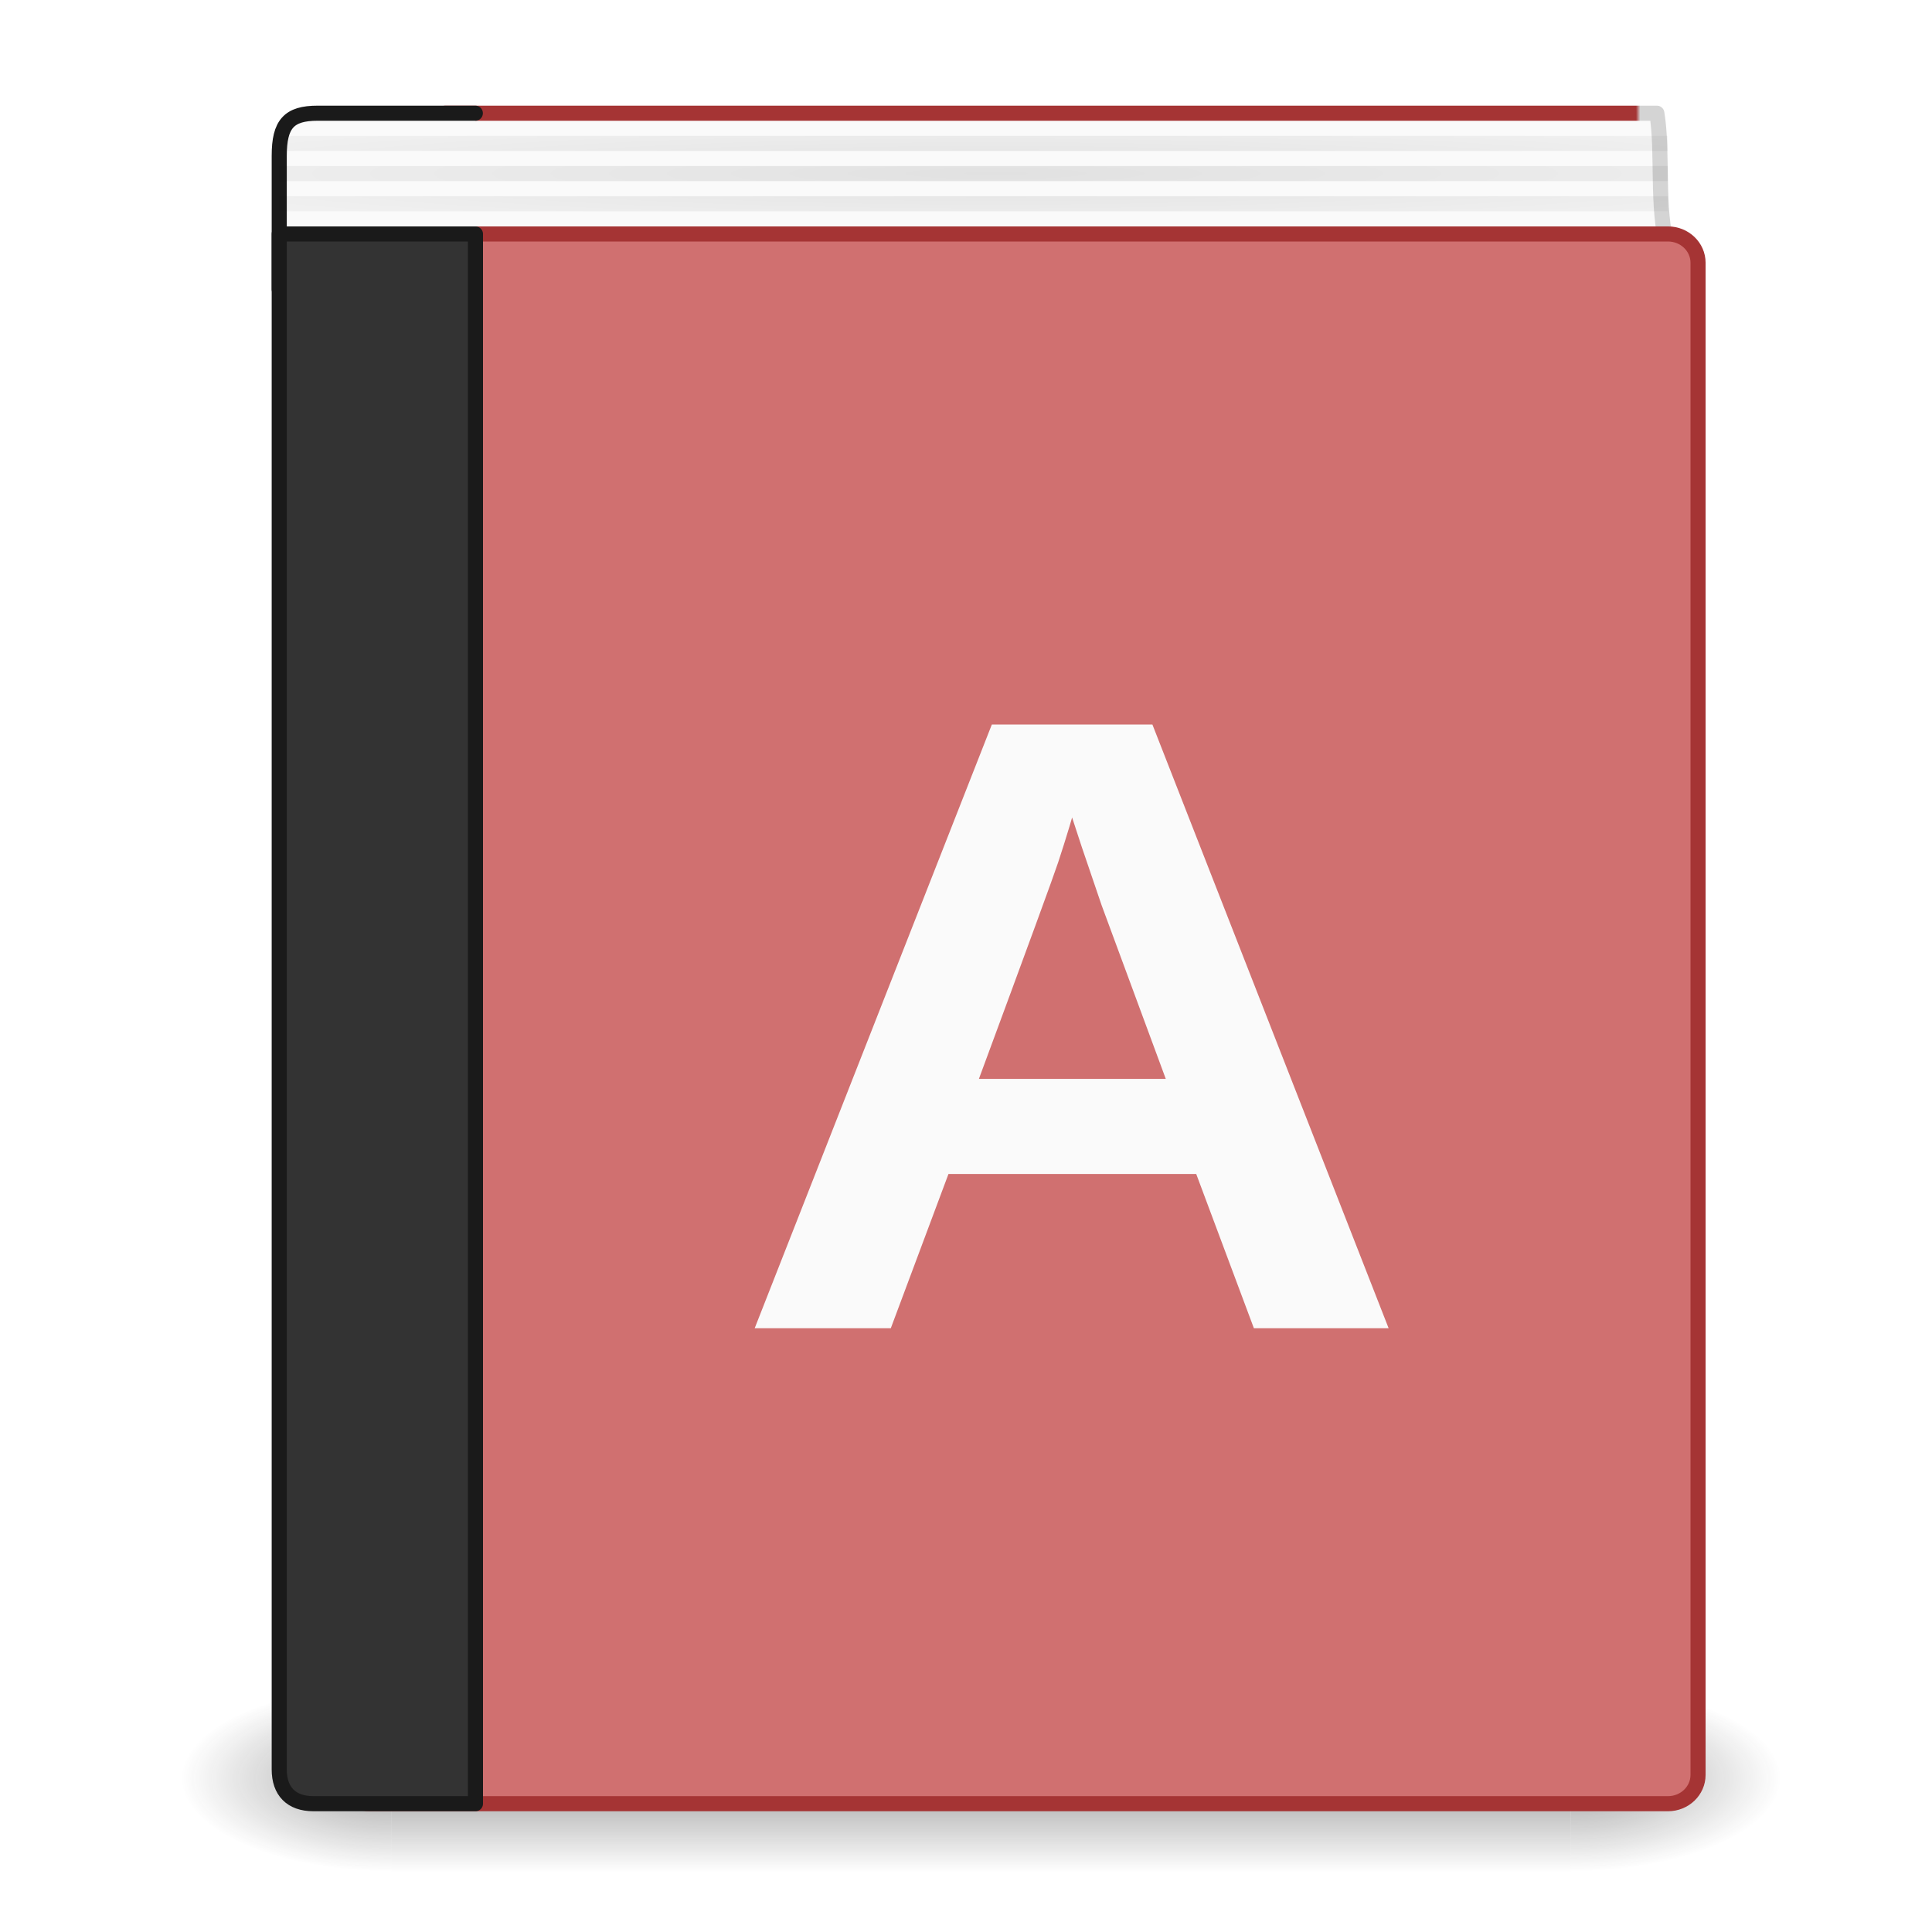
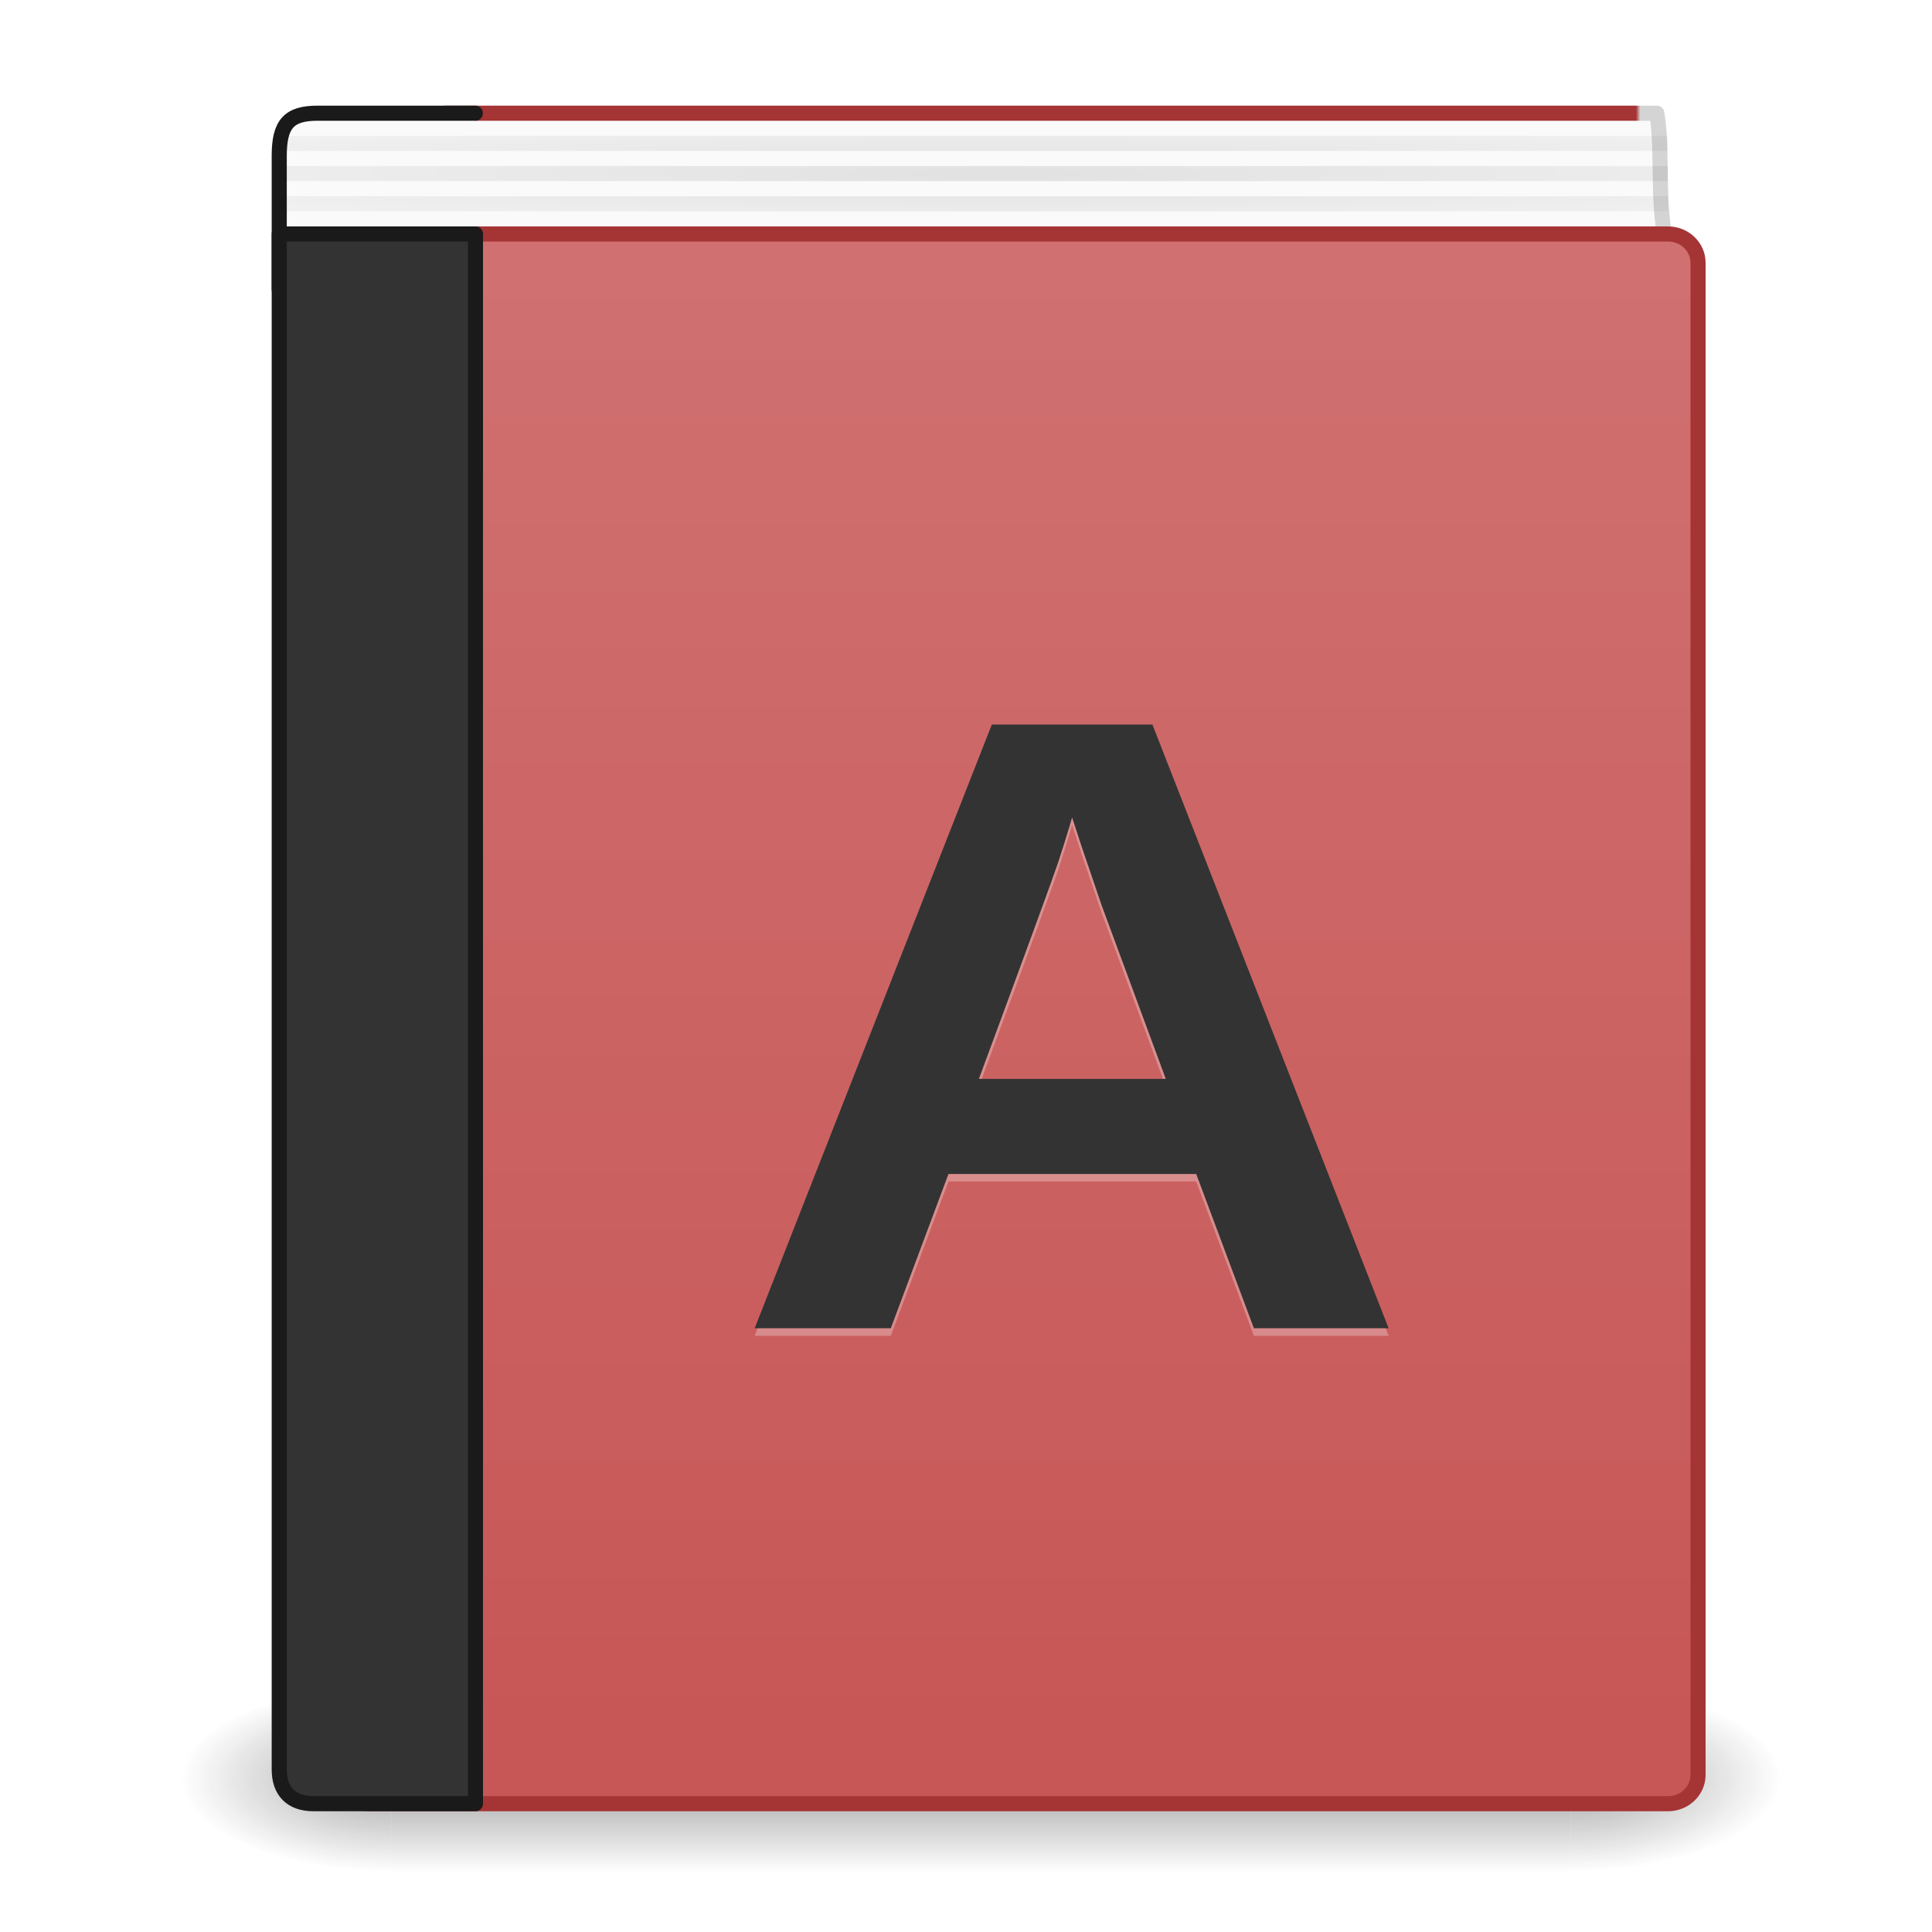
<svg xmlns="http://www.w3.org/2000/svg" xmlns:xlink="http://www.w3.org/1999/xlink" width="128" height="128" viewBox="0 0 128 128" id="svg2" version="1.1">
  <defs id="defs4">
+     <linearGradient id="linearGradient900">
+       <stop style="stop-color:#d07070;stop-opacity:1;" offset="0" id="stop896" />
+       <stop style="stop-color:#c75656;stop-opacity:1" offset="1" id="stop898" />
+     </linearGradient>
    <linearGradient id="linearGradient4247">
      <stop id="stop4249" style="stop-color:#333333;stop-opacity:1" offset="0" />
      <stop id="stop4251" style="stop-color:#4d4d4d;stop-opacity:1" offset="1" />
    </linearGradient>
    <linearGradient id="linearGradient4241">
      <stop id="stop4243" style="stop-color:#333333;stop-opacity:1" offset="0" />
      <stop id="stop4245" style="stop-color:#4d4d4d;stop-opacity:1" offset="1" />
    </linearGradient>
    <linearGradient id="linearGradient4231">
      <stop id="stop4233" style="stop-color:#666666;stop-opacity:1" offset="0" />
      <stop id="stop4235" style="stop-color:#4d4d4d;stop-opacity:1" offset="0.262" />
      <stop id="stop4237" style="stop-color:#333333;stop-opacity:1" offset="0.705" />
      <stop id="stop4239" style="stop-color:#333333;stop-opacity:1" offset="1" />
    </linearGradient>
    <linearGradient id="linearGradient4225">
      <stop offset="0" style="stop-color:#000000;stop-opacity:1" id="stop4227" />
      <stop offset="1" style="stop-color:#000000;stop-opacity:0.296" id="stop4229" />
    </linearGradient>
    <radialGradient gradientTransform="matrix(1.31885,0,0,0.08199654,-18.9354,2.075861)" gradientUnits="userSpaceOnUse" xlink:href="#linearGradient4225" id="radialGradient3231" fy="114.831" fx="64.389" r="52.5" cy="114.831" cx="64.389" />
    <linearGradient id="linearGradient3707-319-631-407-324-616-674-812-821-107-178-392-400-6-7-4">
      <stop offset="0" style="stop-color:#272727;stop-opacity:1" id="stop5440-4-4-7" />
      <stop offset="1" style="stop-color:#454545;stop-opacity:1" id="stop5442-3-5-4" />
    </linearGradient>
    <linearGradient gradientTransform="matrix(2.486486,0,0,2.756757,5.824331,1.337863)" gradientUnits="userSpaceOnUse" xlink:href="#linearGradient3731" id="linearGradient3142" y2="43" x2="24" y1="5" x1="24" />
    <linearGradient id="linearGradient3731">
      <stop offset="0" style="stop-color:#ffffff;stop-opacity:1" id="stop3733" />
      <stop offset="0.027" style="stop-color:#ffffff;stop-opacity:0.235" id="stop3735" />
      <stop offset="0.974" style="stop-color:#ffffff;stop-opacity:0.157" id="stop3737" />
      <stop offset="1" style="stop-color:#ffffff;stop-opacity:0.392" id="stop3739" />
    </linearGradient>
    <radialGradient gradientTransform="matrix(5.0514012e-8,6.231973,-6.427867,-1.1481674e-7,123.5143,-29.65947)" gradientUnits="userSpaceOnUse" xlink:href="#linearGradient4231" id="radialGradient3145" fy="8.45" fx="7.496" r="20" cy="8.45" cx="7.496" />
    <linearGradient gradientTransform="matrix(2.6,0,0,2.666667,6.800003,3.500001)" gradientUnits="userSpaceOnUse" xlink:href="#linearGradient4241" id="linearGradient3147" y2="3.899" x2="24" y1="44" x1="24" />
    <radialGradient gradientTransform="matrix(0,2.800404,-3.523198,0,-90.89098,-167.1424)" gradientUnits="userSpaceOnUse" xlink:href="#linearGradient8967" id="radialGradient3831" fy="-44.957" fx="65.341" r="45.659" cy="-44.957" cx="65.341" />
    <linearGradient id="linearGradient8967">
      <stop offset="0" style="stop-color:#ff8c82;stop-opacity:1" id="stop8969" />
      <stop offset="1" style="stop-color:#c6262e;stop-opacity:1" id="stop8971" />
    </linearGradient>
    <linearGradient gradientTransform="matrix(1.856046,0,0,1.870659,8.106532,6.277914)" gradientUnits="userSpaceOnUse" xlink:href="#linearGradient3319" id="linearGradient3153" y2="60.888" x2="31.939" y1="5.222" x1="31.939" />
    <linearGradient id="linearGradient3319">
      <stop offset="0" style="stop-color:#ed5353;stop-opacity:1" id="stop3321" />
      <stop offset="1" style="stop-color:#a10705;stop-opacity:1" id="stop3323" />
    </linearGradient>
    <linearGradient gradientTransform="matrix(2.598576,0,0,0.3076898,6.806408,6.115446)" gradientUnits="userSpaceOnUse" xlink:href="#linearGradient4247" id="linearGradient3158" y2="3.899" x2="24" y1="44" x1="24" />
    <linearGradient gradientTransform="matrix(1.90131,0,0,2.018872,7.81161,6.009403)" gradientUnits="userSpaceOnUse" xlink:href="#linearGradient4652" id="linearGradient4335" y2="0.065" x2="54.887" y1="0.065" x1="5.212" />
    <linearGradient id="linearGradient4652">
      <stop offset="0" style="stop-color:#a53434;stop-opacity:1" id="stop4654" />
      <stop offset="0.96" style="stop-color:#a53434;stop-opacity:1" id="stop4656" />
      <stop offset="0.963" style="stop-color:#d4d4d4;stop-opacity:1" id="stop4658" />
      <stop offset="1" style="stop-color:#d4d4d4;stop-opacity:1" id="stop4660" />
    </linearGradient>
    <radialGradient gradientTransform="matrix(2.003784,0,0,1.4,27.98813,-17.4)" gradientUnits="userSpaceOnUse" xlink:href="#linearGradient3688-166-749" id="radialGradient2455" fy="43.5" fx="4.993" r="2.5" cy="43.5" cx="4.993" />
    <linearGradient id="linearGradient3688-166-749">
      <stop offset="0" style="stop-color:#181818;stop-opacity:1" id="stop2883" />
      <stop offset="1" style="stop-color:#181818;stop-opacity:0" id="stop2885" />
    </linearGradient>
    <radialGradient gradientTransform="matrix(2.003784,0,0,1.4,-20.01187,-104.4)" gradientUnits="userSpaceOnUse" xlink:href="#linearGradient3688-166-749" id="radialGradient2457" fy="43.5" fx="4.993" r="2.5" cy="43.5" cx="4.993" />
    <linearGradient gradientUnits="userSpaceOnUse" xlink:href="#linearGradient3702-501-757" id="linearGradient2459" y2="39.999" x2="25.058" y1="47.028" x1="25.058" />
    <linearGradient id="linearGradient3702-501-757">
      <stop offset="0" style="stop-color:#181818;stop-opacity:0" id="stop2895" />
      <stop offset="0.5" style="stop-color:#181818;stop-opacity:1" id="stop2897" />
      <stop offset="1" style="stop-color:#181818;stop-opacity:0" id="stop2899" />
    </linearGradient>
+     <linearGradient xlink:href="#linearGradient900" id="linearGradient902" x1="72" y1="18" x2="72" y2="118" gradientUnits="userSpaceOnUse" />
  </defs>
  <g transform="matrix(2.649999,0,0,1.373112,1.399999,59.46379)" id="g2036" style="display:inline">
    <g transform="matrix(1.052632,0,0,1.285713,-1.263158,-13.42854)" id="g3712" style="opacity:0.4">
      <rect width="5" height="7" x="38" y="40" id="rect2801" style="fill:url(#radialGradient2455);fill-opacity:1;stroke:none" />
      <rect width="5" height="7" x="-10" y="-47" transform="scale(-1,-1)" id="rect3696" style="fill:url(#radialGradient2457);fill-opacity:1;stroke:none" />
      <rect width="28" height="7" x="10" y="40" id="rect3700" style="fill:url(#linearGradient2459);fill-opacity:1;stroke:none" />
    </g>
  </g>
  <path d="m 110.498,16.493 c -0.784,-2.678 -0.295,-6.439 -0.728,-8.993 l -80.269,0 0.474,8.106" id="path2723" style="display:inline;fill:#fafafa;fill-opacity:1;stroke:url(#linearGradient4335);stroke-width:1;stroke-linecap:round;stroke-linejoin:round;stroke-miterlimit:0;stroke-dasharray:none;stroke-dashoffset:0;stroke-opacity:1" />
  <path d="m 31.493,19.5 -10.394,0 c -1.483,0 -2.599,-0.127 -2.599,-0.293 l 0,-8.886 c 0,-2.112 0.644,-2.821 2.545,-2.821 l 10.447,0" id="rect5505-21-3-9" style="color:#000000;display:inline;overflow:visible;visibility:visible;fill:#fafafa;fill-opacity:1;fill-rule:nonzero;stroke:#1a1a1a;stroke-width:1;stroke-linecap:round;stroke-linejoin:round;stroke-miterlimit:4;stroke-dasharray:none;stroke-dashoffset:0;stroke-opacity:1;marker:none;enable-background:accumulate" />
-   <rect width="90" height="104" rx="1.993" ry="1.909" x="22.5" y="15.5" id="rect2719" style="display:inline;fill:#d07070;fill-opacity:1;stroke:#a53434;stroke-width:1;stroke-linecap:round;stroke-linejoin:round;stroke-miterlimit:0;stroke-dasharray:none;stroke-dashoffset:0;stroke-opacity:1" />
+   <rect width="90" height="104" rx="1.993" ry="1.909" x="22.5" y="15.5" id="rect2719" style="display:inline;fill:url(#linearGradient902);fill-opacity:1;stroke:#a53434;stroke-width:1;stroke-linecap:round;stroke-linejoin:round;stroke-miterlimit:0;stroke-dasharray:none;stroke-dashoffset:0;stroke-opacity:1" />
  <path d="m 31.5,15.5 c 0,0 0,72.316 0,104 l -10.729,0 c -1.484,0 -2.271,-0.835 -2.271,-2.271 l 0,-101.729 z" id="rect5505-21-3" style="color:#000000;display:inline;overflow:visible;visibility:visible;fill:#333333;fill-opacity:1;fill-rule:nonzero;stroke:#1a1a1a;stroke-width:1;stroke-linecap:round;stroke-linejoin:round;stroke-miterlimit:4;stroke-dasharray:none;stroke-dashoffset:0;stroke-opacity:1;marker:none;enable-background:accumulate" />
  <path d="m 19,9.5 91,0 m -91,2 91,0 M 19,13.5 l 91,0" id="path3262" style="opacity:0.1;fill:none;stroke:url(#radialGradient3231);stroke-width:1;stroke-linecap:square;stroke-linejoin:miter;stroke-miterlimit:4;stroke-dasharray:none;stroke-opacity:1" />
-   <g style="font-style:normal;font-weight:normal;font-size:35px;line-height:125%;font-family:sans-serif;letter-spacing:0px;word-spacing:0px;fill:#fafafa;fill-opacity:1;stroke:none;stroke-width:1px;stroke-linecap:butt;stroke-linejoin:miter;stroke-opacity:1" id="text4702" transform="matrix(1.043377,0,0,0.9690087,113.8024,11.53043)">
-     <path d="m -29.451,78.915 -3.662,-10.547 -15.732,0 -3.662,10.547 -8.643,0 15.059,-41.279 10.195,0 15,41.279 -8.555,0 z m -11.543,-34.922 -0.176,0.645 q -0.293,1.055 -0.703,2.402 -0.41,1.348 -5.039,14.824 l 11.865,0 -4.072,-11.865 -1.26,-3.984 -0.615,-2.021 z" style="font-style:normal;font-variant:normal;font-weight:bold;font-stretch:normal;font-size:60px;font-family:sans-serif;-inkscape-font-specification:'sans-serif Bold';fill:#fafafa;fill-opacity:1" id="path4707" />
+   <g style="font-style:normal;font-weight:normal;font-size:35px;line-height:125%;font-family:sans-serif;letter-spacing:0px;word-spacing:0px;fill:#fafafa;fill-opacity:1;stroke:none;stroke-width:1px;stroke-linecap:butt;stroke-linejoin:miter;stroke-opacity:1;opacity:0.287" id="text4702-3" transform="matrix(1.043377,0,0,0.9690087,113.8024,12.03043)">
+     <path d="m -29.451,78.915 -3.662,-10.547 h -15.732 l -3.662,10.547 h -8.643 l 15.059,-41.279 h 10.195 l 15,41.279 z m -11.543,-34.922 -0.176,0.645 q -0.293,1.055 -0.703,2.402 -0.41,1.348 -5.039,14.824 h 11.865 l -4.072,-11.865 -1.26,-3.984 z" style="font-style:normal;font-variant:normal;font-weight:bold;font-stretch:normal;font-size:60px;font-family:sans-serif;-inkscape-font-specification:'sans-serif Bold';fill:#fafafa;fill-opacity:1" id="path4707-6" />
+   </g>
+   <g style="font-style:normal;font-weight:normal;font-size:35px;line-height:125%;font-family:sans-serif;letter-spacing:0px;word-spacing:0px;fill:#333333;fill-opacity:1;stroke:none;stroke-width:1px;stroke-linecap:butt;stroke-linejoin:miter;stroke-opacity:1" id="text4702" transform="matrix(1.043377,0,0,0.9690087,113.8024,11.53043)">
+     <path d="m -29.451,78.915 -3.662,-10.547 -15.732,0 -3.662,10.547 -8.643,0 15.059,-41.279 10.195,0 15,41.279 -8.555,0 z m -11.543,-34.922 -0.176,0.645 q -0.293,1.055 -0.703,2.402 -0.41,1.348 -5.039,14.824 l 11.865,0 -4.072,-11.865 -1.26,-3.984 -0.615,-2.021 z" style="font-style:normal;font-variant:normal;font-weight:bold;font-stretch:normal;font-size:60px;font-family:sans-serif;-inkscape-font-specification:'sans-serif Bold';fill:#333333;fill-opacity:1" id="path4707" />
  </g>
</svg>
